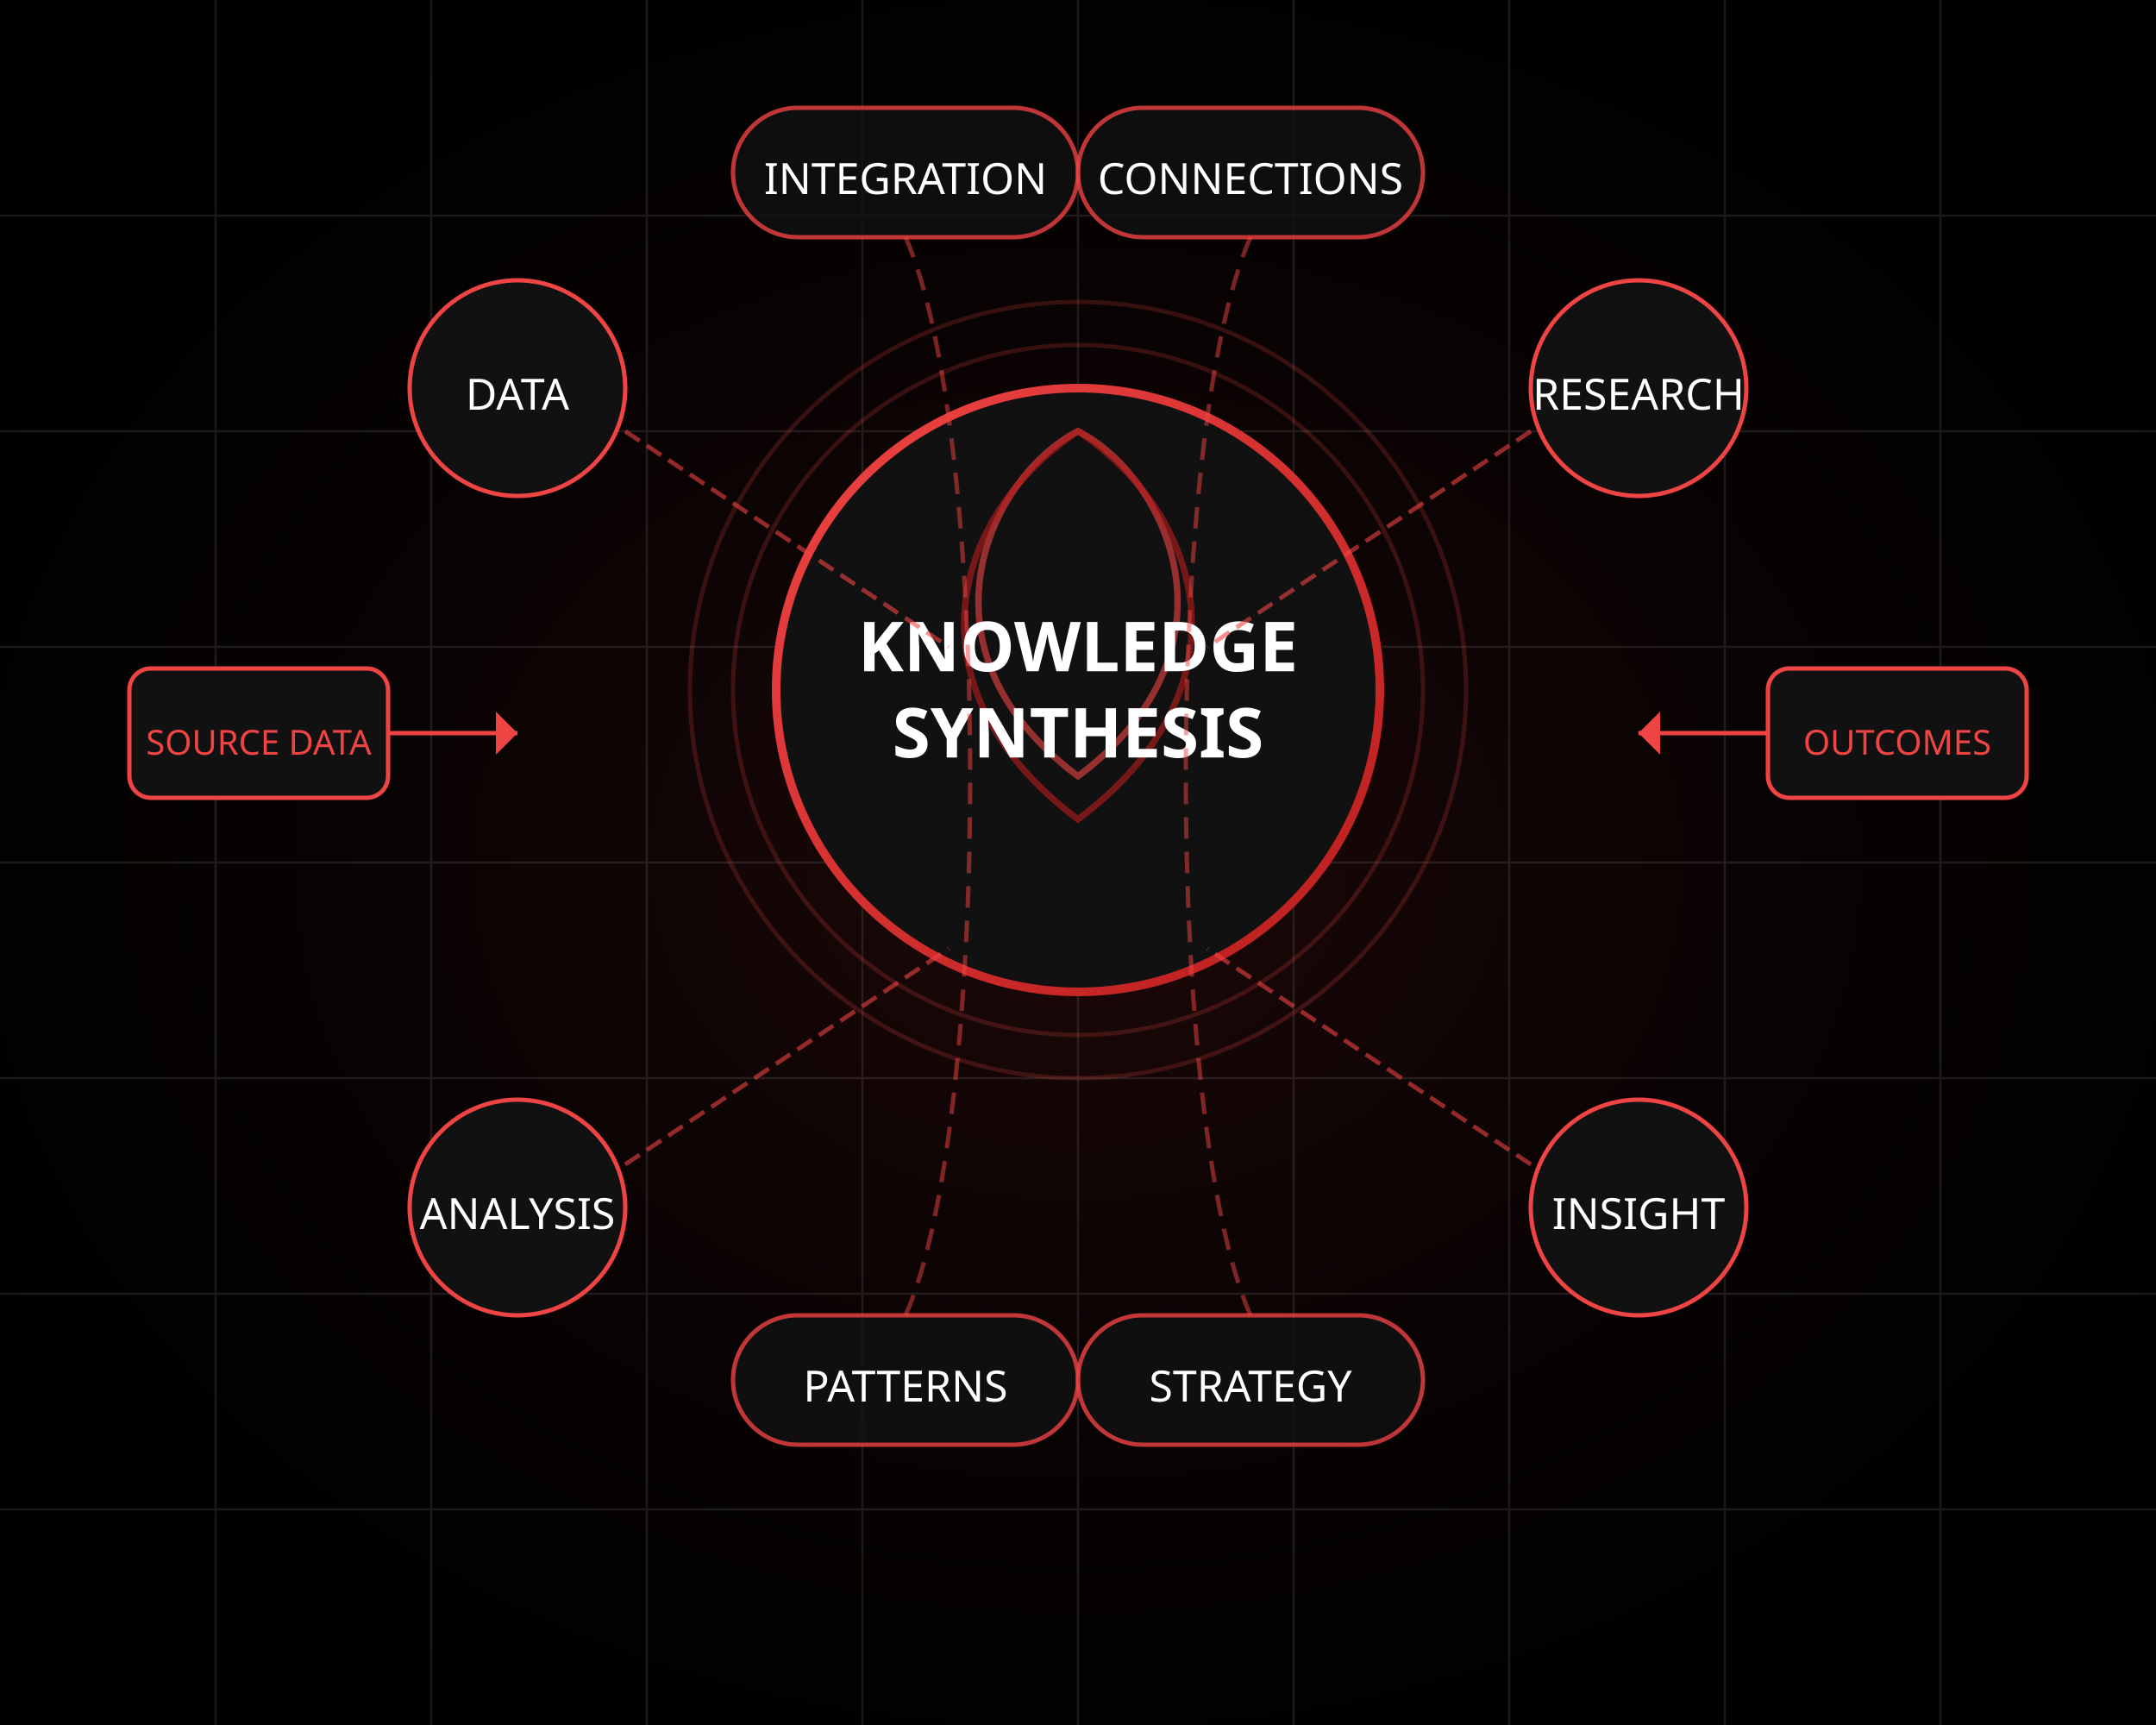
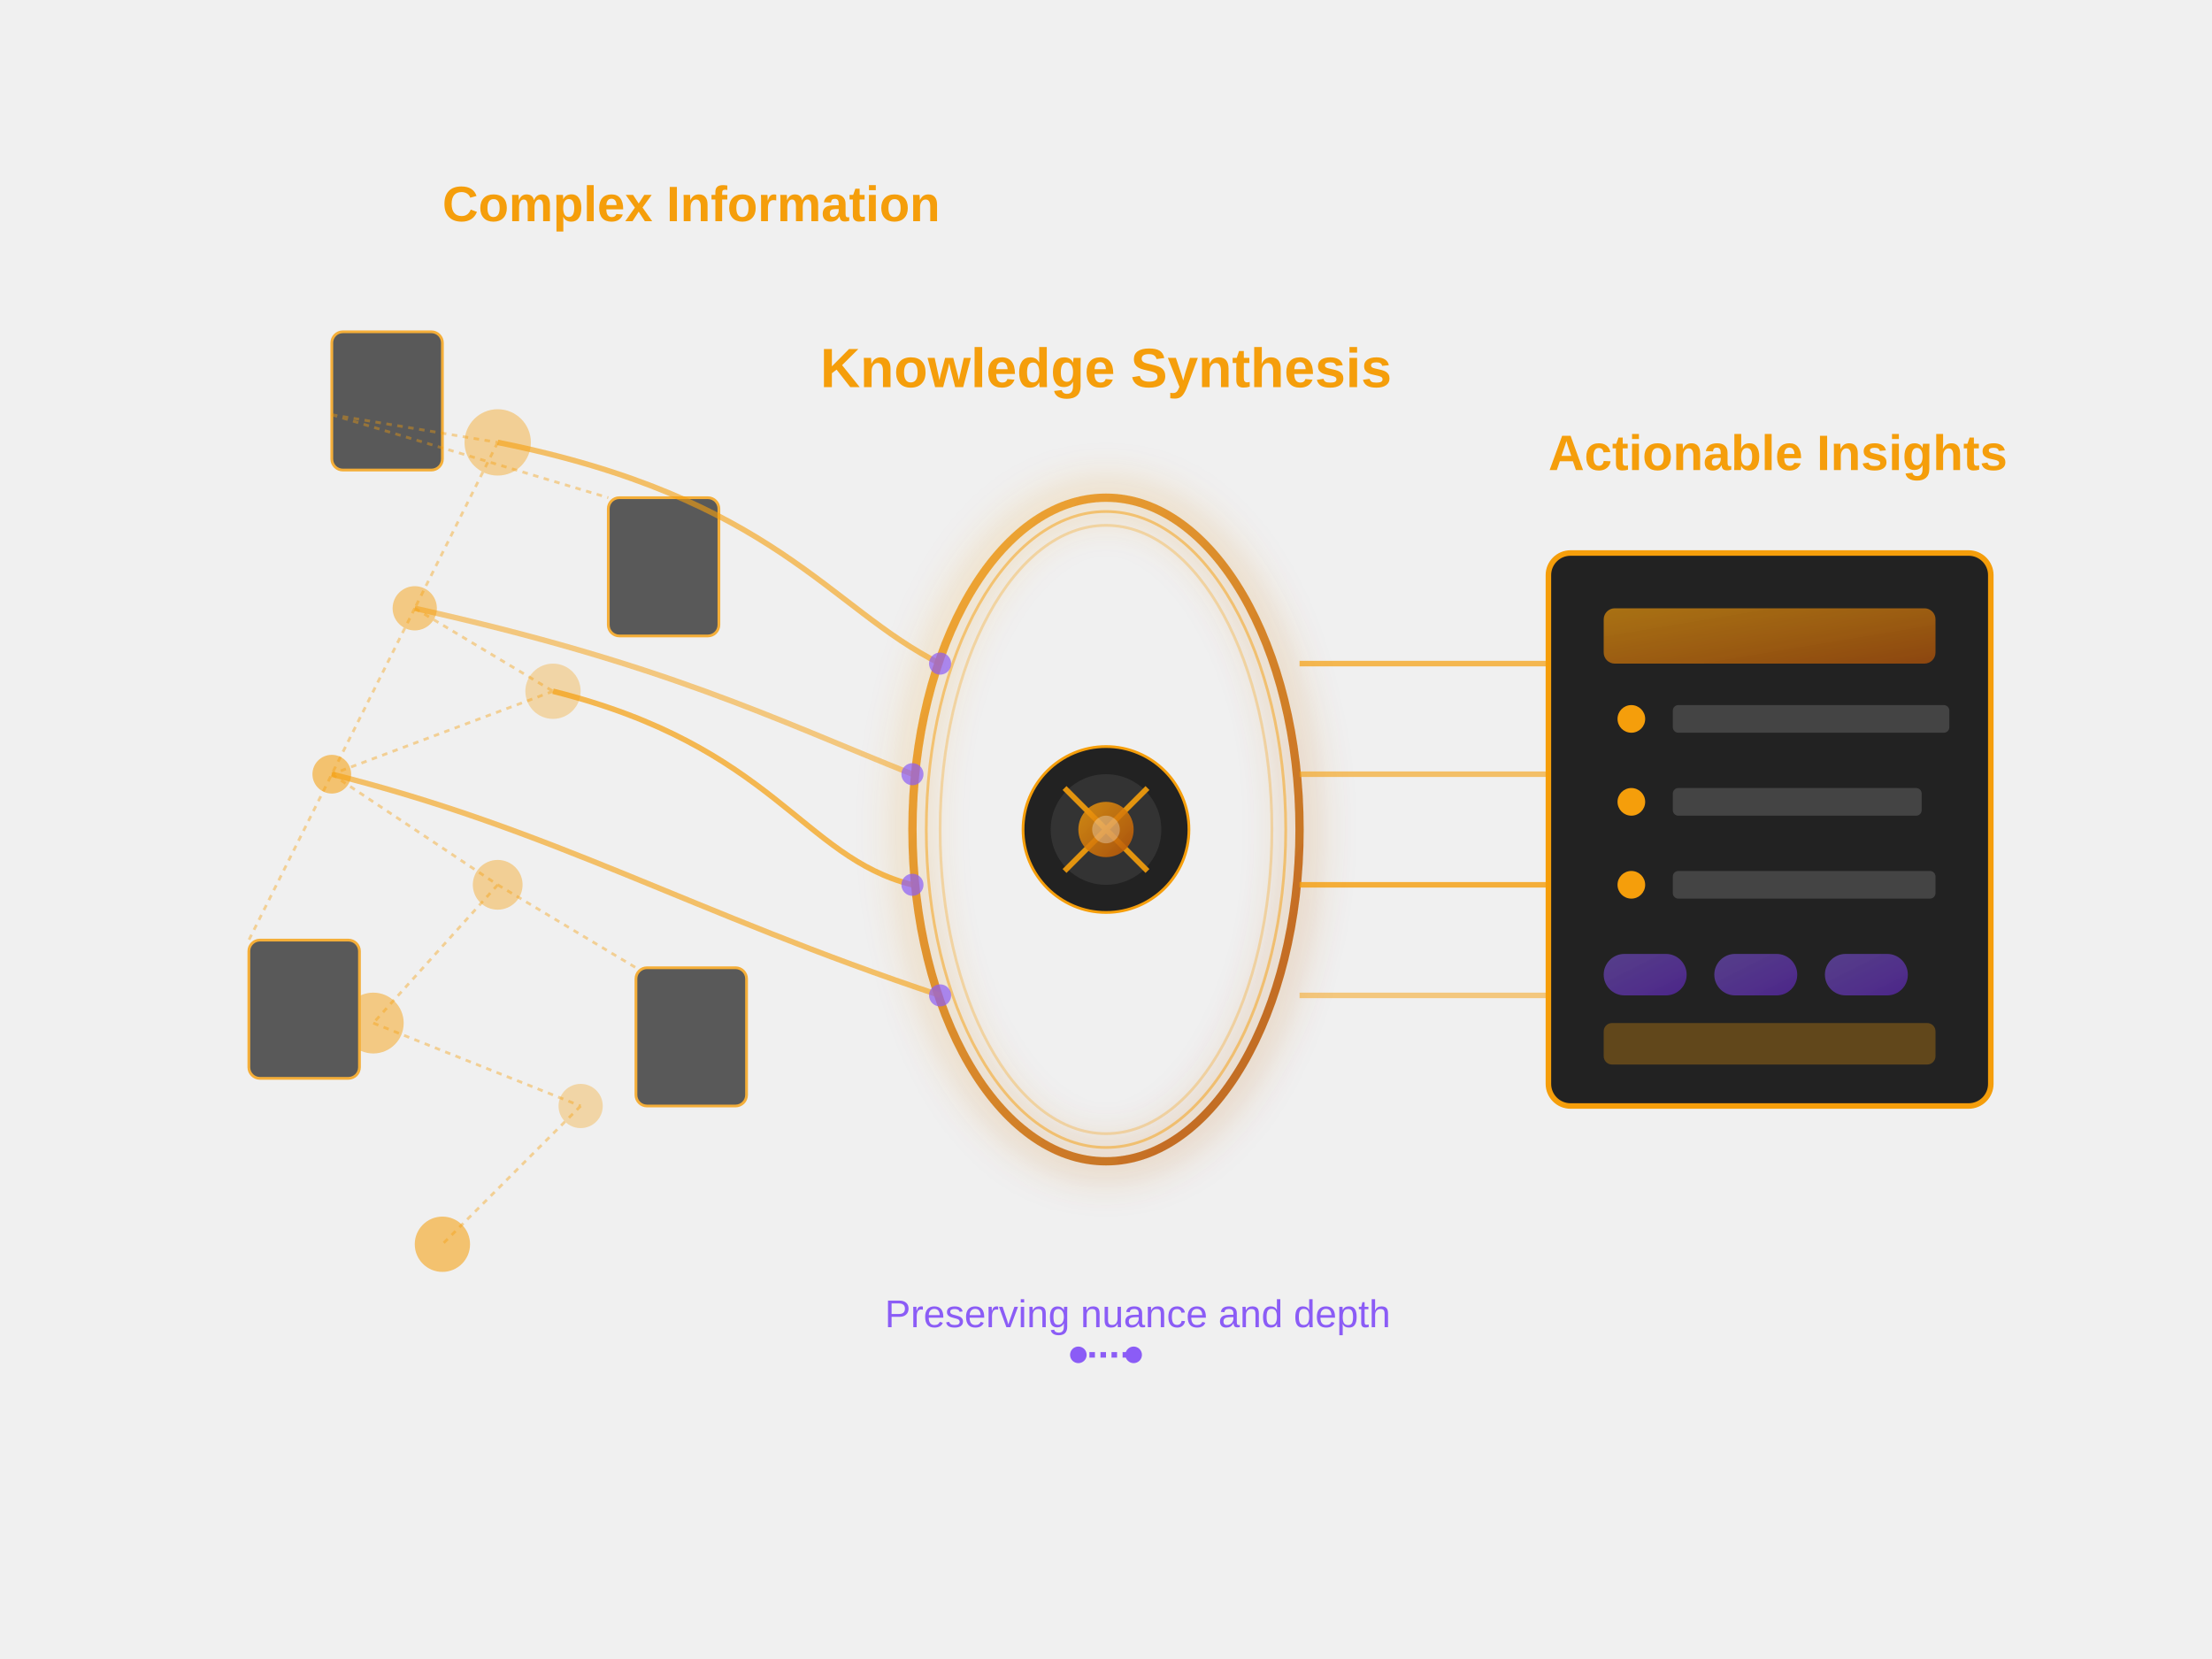
- <svg xmlns="http://www.w3.org/2000/svg" width="500" height="400" viewBox="0 0 500 400" fill="none">
+ <svg xmlns="http://www.w3.org/2000/svg" width="800" height="600" viewBox="0 0 800 600" fill="none">
  <defs>
-     <radialGradient id="bg-glow" cx="50%" cy="50%" r="70%" fx="50%" fy="50%">
-       <stop offset="0%" stop-color="#EF444422" />
-       <stop offset="100%" stop-color="#00000000" />
-     </radialGradient>
-     <linearGradient id="knowledge-gradient" x1="0%" y1="0%" x2="100%" y2="100%">
-       <stop offset="0%" stop-color="#EF4444" />
-       <stop offset="100%" stop-color="#B91C1C" />
+     <linearGradient id="bg1" x1="0%" y1="0%" x2="100%" y2="100%">
+       <stop offset="0%" stop-color="#111111" />
+       <stop offset="100%" stop-color="#222222" />
+     </linearGradient>
+     <linearGradient id="amberGradient" x1="0%" y1="0%" x2="100%" y2="100%">
+       <stop offset="0%" stop-color="#F59E0B" stop-opacity="0.8" />
+       <stop offset="100%" stop-color="#B45309" stop-opacity="0.9" />
+     </linearGradient>
+     <linearGradient id="purpleGradient" x1="0%" y1="0%" x2="100%" y2="100%">
+       <stop offset="0%" stop-color="#8B5CF6" stop-opacity="0.7" />
+       <stop offset="100%" stop-color="#6D28D9" stop-opacity="0.8" />
    </linearGradient>
    <filter id="glow" x="-20%" y="-20%" width="140%" height="140%">
-       <feGaussianBlur stdDeviation="5" result="blur" />
+       <feGaussianBlur stdDeviation="8" result="blur" />
      <feComposite in="SourceGraphic" in2="blur" operator="over" />
    </filter>
  </defs>
-   <rect width="500" height="400" fill="#000000" />
-   <rect width="500" height="400" fill="url(#bg-glow)" />
-   <g opacity="0.1">
-     <path d="M0 50 H500 M0 100 H500 M0 150 H500 M0 200 H500 M0 250 H500 M0 300 H500 M0 350 H500" stroke="#FFFFFF" stroke-width="0.5" />
-     <path d="M50 0 V400 M100 0 V400 M150 0 V400 M200 0 V400 M250 0 V400 M300 0 V400 M350 0 V400 M400 0 V400 M450 0 V400" stroke="#FFFFFF" stroke-width="0.5" />
+   <g opacity="0.8">
+     <circle cx="180" cy="160" r="12" fill="#F59E0B" opacity="0.5" />
+     <circle cx="150" cy="220" r="8" fill="#F59E0B" opacity="0.6" />
+     <circle cx="200" cy="250" r="10" fill="#F59E0B" opacity="0.4" />
+     <circle cx="120" cy="280" r="7" fill="#F59E0B" opacity="0.7" />
+     <circle cx="180" cy="320" r="9" fill="#F59E0B" opacity="0.5" />
+     <circle cx="135" cy="370" r="11" fill="#F59E0B" opacity="0.6" />
+     <circle cx="210" cy="400" r="8" fill="#F59E0B" opacity="0.4" />
+     <circle cx="160" cy="450" r="10" fill="#F59E0B" opacity="0.7" />
+     <rect x="120" cy="120" y="120" width="40" height="50" rx="4" fill="#333" stroke="#F59E0B" stroke-width="1" />
+     <rect x="220" cy="180" y="180" width="40" height="50" rx="4" fill="#333" stroke="#F59E0B" stroke-width="1" />
+     <rect x="90" cy="340" y="340" width="40" height="50" rx="4" fill="#333" stroke="#F59E0B" stroke-width="1" />
+     <rect x="230" cy="350" y="350" width="40" height="50" rx="4" fill="#333" stroke="#F59E0B" stroke-width="1" />
+   </g>
+   <g opacity="0.4">
+     <path d="M120 150 L180 160" stroke="#F59E0B" stroke-width="1" stroke-dasharray="2 2" />
+     <path d="M180 160 L150 220" stroke="#F59E0B" stroke-width="1" stroke-dasharray="2 2" />
+     <path d="M150 220 L200 250" stroke="#F59E0B" stroke-width="1" stroke-dasharray="2 2" />
+     <path d="M200 250 L120 280" stroke="#F59E0B" stroke-width="1" stroke-dasharray="2 2" />
+     <path d="M120 280 L180 320" stroke="#F59E0B" stroke-width="1" stroke-dasharray="2 2" />
+     <path d="M180 320 L135 370" stroke="#F59E0B" stroke-width="1" stroke-dasharray="2 2" />
+     <path d="M135 370 L210 400" stroke="#F59E0B" stroke-width="1" stroke-dasharray="2 2" />
+     <path d="M210 400 L160 450" stroke="#F59E0B" stroke-width="1" stroke-dasharray="2 2" />
+     <path d="M120 150 L220 180" stroke="#F59E0B" stroke-width="1" stroke-dasharray="2 2" />
+     <path d="M150 220 L90 340" stroke="#F59E0B" stroke-width="1" stroke-dasharray="2 2" />
+     <path d="M180 320 L230 350" stroke="#F59E0B" stroke-width="1" stroke-dasharray="2 2" />
  </g>
  <g>
-     <circle cx="250" cy="160" r="70" fill="#111111" stroke="url(#knowledge-gradient)" stroke-width="2" />
-     <path d="M250,100 C270,110 290,150 250,180 C210,150 230,110 250,100 Z" fill="none" stroke="#EF4444" stroke-width="1.5" opacity="0.6" />
-     <path d="M250,100 C220,120 210,160 250,190 C290,160 280,120 250,100 Z" fill="none" stroke="#B91C1C" stroke-width="1.5" opacity="0.6" />
-     <text x="250" y="150" text-anchor="middle" dominant-baseline="middle" fill="white" font-size="16" font-family="sans-serif" font-weight="bold">KNOWLEDGE</text>
-     <text x="250" y="170" text-anchor="middle" dominant-baseline="middle" fill="white" font-size="16" font-family="sans-serif" font-weight="bold">SYNTHESIS</text>
+     <ellipse cx="400" cy="300" rx="70" ry="120" fill="none" stroke="url(#amberGradient)" stroke-width="3" filter="url(#glow)" />
+     <ellipse cx="400" cy="300" rx="65" ry="115" fill="none" stroke="#F59E0B" stroke-width="1" opacity="0.5" />
+     <ellipse cx="400" cy="300" rx="60" ry="110" fill="none" stroke="#F59E0B" stroke-width="1" opacity="0.3" />
+     <path d="M180 160 C 280 180, 300 220, 340 240" stroke="#F59E0B" stroke-width="2" opacity="0.6">
+       <animate attributeName="opacity" values="0.2;0.6;0.2" dur="4s" repeatCount="indefinite" />
+     </path>
+     <path d="M150 220 C 240 240, 280 260, 330 280" stroke="#F59E0B" stroke-width="2" opacity="0.5">
+       <animate attributeName="opacity" values="0.2;0.5;0.2" dur="3.5s" repeatCount="indefinite" />
+     </path>
+     <path d="M200 250 C 280 270, 290 310, 330 320" stroke="#F59E0B" stroke-width="2" opacity="0.7">
+       <animate attributeName="opacity" values="0.3;0.7;0.3" dur="5s" repeatCount="indefinite" />
+     </path>
+     <path d="M120 280 C 200 300, 250 330, 340 360" stroke="#F59E0B" stroke-width="2" opacity="0.6">
+       <animate attributeName="opacity" values="0.2;0.6;0.2" dur="4.2s" repeatCount="indefinite" />
+     </path>
  </g>
  <g>
-     <g transform="translate(120, 90)">
-       <circle cx="0" cy="0" r="25" fill="#111111" stroke="#EF4444" stroke-width="1" />
-       <text x="0" y="5" text-anchor="middle" fill="white" font-size="10" font-family="sans-serif">DATA</text>
-       <line x1="25" y1="10" x2="100" y2="60" stroke="#EF4444" stroke-width="1" stroke-opacity="0.6" stroke-dasharray="4,2" />
-     </g>
-     <g transform="translate(380, 90)">
-       <circle cx="0" cy="0" r="25" fill="#111111" stroke="#EF4444" stroke-width="1" />
-       <text x="0" y="5" text-anchor="middle" fill="white" font-size="10" font-family="sans-serif">RESEARCH</text>
-       <line x1="-25" y1="10" x2="-100" y2="60" stroke="#EF4444" stroke-width="1" stroke-opacity="0.6" stroke-dasharray="4,2" />
-     </g>
-     <g transform="translate(120, 280)">
-       <circle cx="0" cy="0" r="25" fill="#111111" stroke="#EF4444" stroke-width="1" />
-       <text x="0" y="5" text-anchor="middle" fill="white" font-size="10" font-family="sans-serif">ANALYSIS</text>
-       <line x1="25" y1="-10" x2="100" y2="-60" stroke="#EF4444" stroke-width="1" stroke-opacity="0.6" stroke-dasharray="4,2" />
-     </g>
-     <g transform="translate(380, 280)">
-       <circle cx="0" cy="0" r="25" fill="#111111" stroke="#EF4444" stroke-width="1" />
-       <text x="0" y="5" text-anchor="middle" fill="white" font-size="10" font-family="sans-serif">INSIGHT</text>
-       <line x1="-25" y1="-10" x2="-100" y2="-60" stroke="#EF4444" stroke-width="1" stroke-opacity="0.6" stroke-dasharray="4,2" />
-     </g>
+     <rect x="560" y="200" width="160" height="200" rx="8" fill="#222" stroke="#F59E0B" stroke-width="2" />
+     <rect x="580" y="220" width="120" height="20" rx="4" fill="url(#amberGradient)" opacity="0.8" />
+     <circle cx="590" cy="260" r="5" fill="#F59E0B" />
+     <rect x="605" y="255" width="100" height="10" rx="2" fill="#444" />
+     <circle cx="590" cy="290" r="5" fill="#F59E0B" />
+     <rect x="605" y="285" width="90" height="10" rx="2" fill="#444" />
+     <circle cx="590" cy="320" r="5" fill="#F59E0B" />
+     <rect x="605" y="315" width="95" height="10" rx="2" fill="#444" />
+     <rect x="580" y="345" width="30" height="15" rx="7.5" fill="url(#purpleGradient)" opacity="0.7" />
+     <rect x="620" y="345" width="30" height="15" rx="7.5" fill="url(#purpleGradient)" opacity="0.7" />
+     <rect x="660" y="345" width="30" height="15" rx="7.5" fill="url(#purpleGradient)" opacity="0.7" />
+     <rect x="580" y="370" width="120" height="15" rx="3" fill="#F59E0B" opacity="0.3" />
+     <path d="M470 240 C 500 240, 530 240, 560 240" stroke="#F59E0B" stroke-width="2" opacity="0.7">
+       <animate attributeName="opacity" values="0.3;0.7;0.3" dur="3s" repeatCount="indefinite" />
+     </path>
+     <path d="M470 280 C 500 280, 530 280, 560 280" stroke="#F59E0B" stroke-width="2" opacity="0.6">
+       <animate attributeName="opacity" values="0.2;0.6;0.2" dur="3.5s" repeatCount="indefinite" />
+     </path>
+     <path d="M470 320 C 500 320, 530 320, 560 320" stroke="#F59E0B" stroke-width="2" opacity="0.8">
+       <animate attributeName="opacity" values="0.4;0.8;0.4" dur="4s" repeatCount="indefinite" />
+     </path>
+     <path d="M470 360 C 500 360, 530 360, 560 360" stroke="#F59E0B" stroke-width="2" opacity="0.5">
+       <animate attributeName="opacity" values="0.2;0.5;0.2" dur="3.2s" repeatCount="indefinite" />
+     </path>
+   </g>
+   <g transform="translate(400, 300)">
+     <circle cx="0" cy="0" r="30" fill="#222" stroke="#F59E0B" stroke-width="1" />
+     <circle cx="0" cy="0" r="20" fill="#333">
+       <animate attributeName="opacity" values="0.7;1;0.7" dur="2s" repeatCount="indefinite" />
+     </circle>
+     <path d="M-15 -15 L15 15 M-15 15 L15 -15" stroke="#F59E0B" stroke-width="2" opacity="0.9">
+       <animate attributeName="opacity" values="0.5;0.9;0.5" dur="2s" repeatCount="indefinite" />
+     </path>
+     <circle cx="0" cy="0" r="10" fill="url(#amberGradient)">
+       <animate attributeName="r" values="8;10;8" dur="3s" repeatCount="indefinite" />
+     </circle>
+     <circle cx="0" cy="0" r="5" fill="#FFF" opacity="0.3" />
  </g>
  <g>
-     <g transform="translate(210, 40)">
-       <rect x="-40" y="-15" width="80" height="30" rx="15" fill="#111111" stroke="#EF4444" stroke-width="1" opacity="0.8" />
-       <text x="0" y="5" text-anchor="middle" fill="white" font-size="10" font-family="sans-serif">INTEGRATION</text>
-     </g>
-     <g transform="translate(290, 40)">
-       <rect x="-40" y="-15" width="80" height="30" rx="15" fill="#111111" stroke="#EF4444" stroke-width="1" opacity="0.8" />
-       <text x="0" y="5" text-anchor="middle" fill="white" font-size="10" font-family="sans-serif">CONNECTIONS</text>
-     </g>
-     <g transform="translate(210, 320)">
-       <rect x="-40" y="-15" width="80" height="30" rx="15" fill="#111111" stroke="#EF4444" stroke-width="1" opacity="0.8" />
-       <text x="0" y="5" text-anchor="middle" fill="white" font-size="10" font-family="sans-serif">PATTERNS</text>
-     </g>
-     <g transform="translate(290, 320)">
-       <rect x="-40" y="-15" width="80" height="30" rx="15" fill="#111111" stroke="#EF4444" stroke-width="1" opacity="0.8" />
-       <text x="0" y="5" text-anchor="middle" fill="white" font-size="10" font-family="sans-serif">STRATEGY</text>
-     </g>
-   </g>
-   <g opacity="0.5">
-     <path d="M210,55 C230,100 230,260 210,305" stroke="#EF4444" stroke-width="1" stroke-dasharray="5,3" fill="none" />
-     <path d="M290,55 C270,100 270,260 290,305" stroke="#EF4444" stroke-width="1" stroke-dasharray="5,3" fill="none" />
-   </g>
-   <g opacity="0.2">
-     <circle cx="250" cy="160" r="90" fill="none" stroke="#EF4444" stroke-width="1">
-       <animate attributeName="r" from="70" to="90" dur="2s" repeatCount="indefinite" />
-       <animate attributeName="opacity" from="0.2" to="0" dur="2s" repeatCount="indefinite" />
+     <circle cx="340" cy="240" r="4" fill="#8B5CF6" opacity="0.7">
+       <animate attributeName="cx" values="340;400;460" dur="4s" repeatCount="indefinite" />
+       <animate attributeName="cy" values="240;260;240" dur="4s" repeatCount="indefinite" />
    </circle>
-     <circle cx="250" cy="160" r="80" fill="none" stroke="#EF4444" stroke-width="1">
-       <animate attributeName="r" from="70" to="80" dur="2s" begin="0.5s" repeatCount="indefinite" />
-       <animate attributeName="opacity" from="0.2" to="0" dur="2s" begin="0.5s" repeatCount="indefinite" />
+     <circle cx="330" cy="280" r="4" fill="#8B5CF6" opacity="0.7">
+       <animate attributeName="cx" values="330;400;470" dur="5s" repeatCount="indefinite" />
+       <animate attributeName="cy" values="280;290;280" dur="5s" repeatCount="indefinite" />
+     </circle>
+     <circle cx="330" cy="320" r="4" fill="#8B5CF6" opacity="0.7">
+       <animate attributeName="cx" values="330;400;470" dur="4.5s" repeatCount="indefinite" />
+       <animate attributeName="cy" values="320;310;320" dur="4.5s" repeatCount="indefinite" />
+     </circle>
+     <circle cx="340" cy="360" r="4" fill="#8B5CF6" opacity="0.7">
+       <animate attributeName="cx" values="340;400;460" dur="3.5s" repeatCount="indefinite" />
+       <animate attributeName="cy" values="360;340;360" dur="3.5s" repeatCount="indefinite" />
    </circle>
  </g>
-   <g transform="translate(60, 170)">
-     <rect x="-30" y="-15" width="60" height="30" rx="5" fill="#111111" stroke="#EF4444" stroke-width="1" />
-     <text x="0" y="5" text-anchor="middle" fill="#EF4444" font-size="8" font-family="sans-serif">SOURCE DATA</text>
-   </g>
-   <g transform="translate(440, 170)">
-     <rect x="-30" y="-15" width="60" height="30" rx="5" fill="#111111" stroke="#EF4444" stroke-width="1" />
-     <text x="0" y="5" text-anchor="middle" fill="#EF4444" font-size="8" font-family="sans-serif">OUTCOMES</text>
-   </g>
  <g>
-     <path d="M90,170 L120,170" stroke="#EF4444" stroke-width="1" />
-     <polygon points="120,170 115,165 115,175" fill="#EF4444" />
-     <path d="M410,170 L380,170" stroke="#EF4444" stroke-width="1" />
-     <polygon points="380,170 385,165 385,175" fill="#EF4444" />
+     <text x="160" y="80" font-family="Arial, sans-serif" font-size="18" font-weight="bold" fill="#F59E0B">Complex Information</text>
+     <text x="560" y="170" font-family="Arial, sans-serif" font-size="18" font-weight="bold" fill="#F59E0B">Actionable Insights</text>
+     <text x="400" y="140" font-family="Arial, sans-serif" font-size="20" font-weight="bold" fill="#F59E0B" text-anchor="middle">Knowledge Synthesis</text>
+     <text x="320" y="480" font-family="Arial, sans-serif" font-size="14" fill="#8B5CF6">Preserving nuance and depth</text>
+     <path d="M390 490 L410 490" stroke="#8B5CF6" stroke-width="2" stroke-dasharray="2 2" />
+     <circle cx="390" cy="490" r="3" fill="#8B5CF6" />
+     <circle cx="410" cy="490" r="3" fill="#8B5CF6" />
  </g>
</svg>
